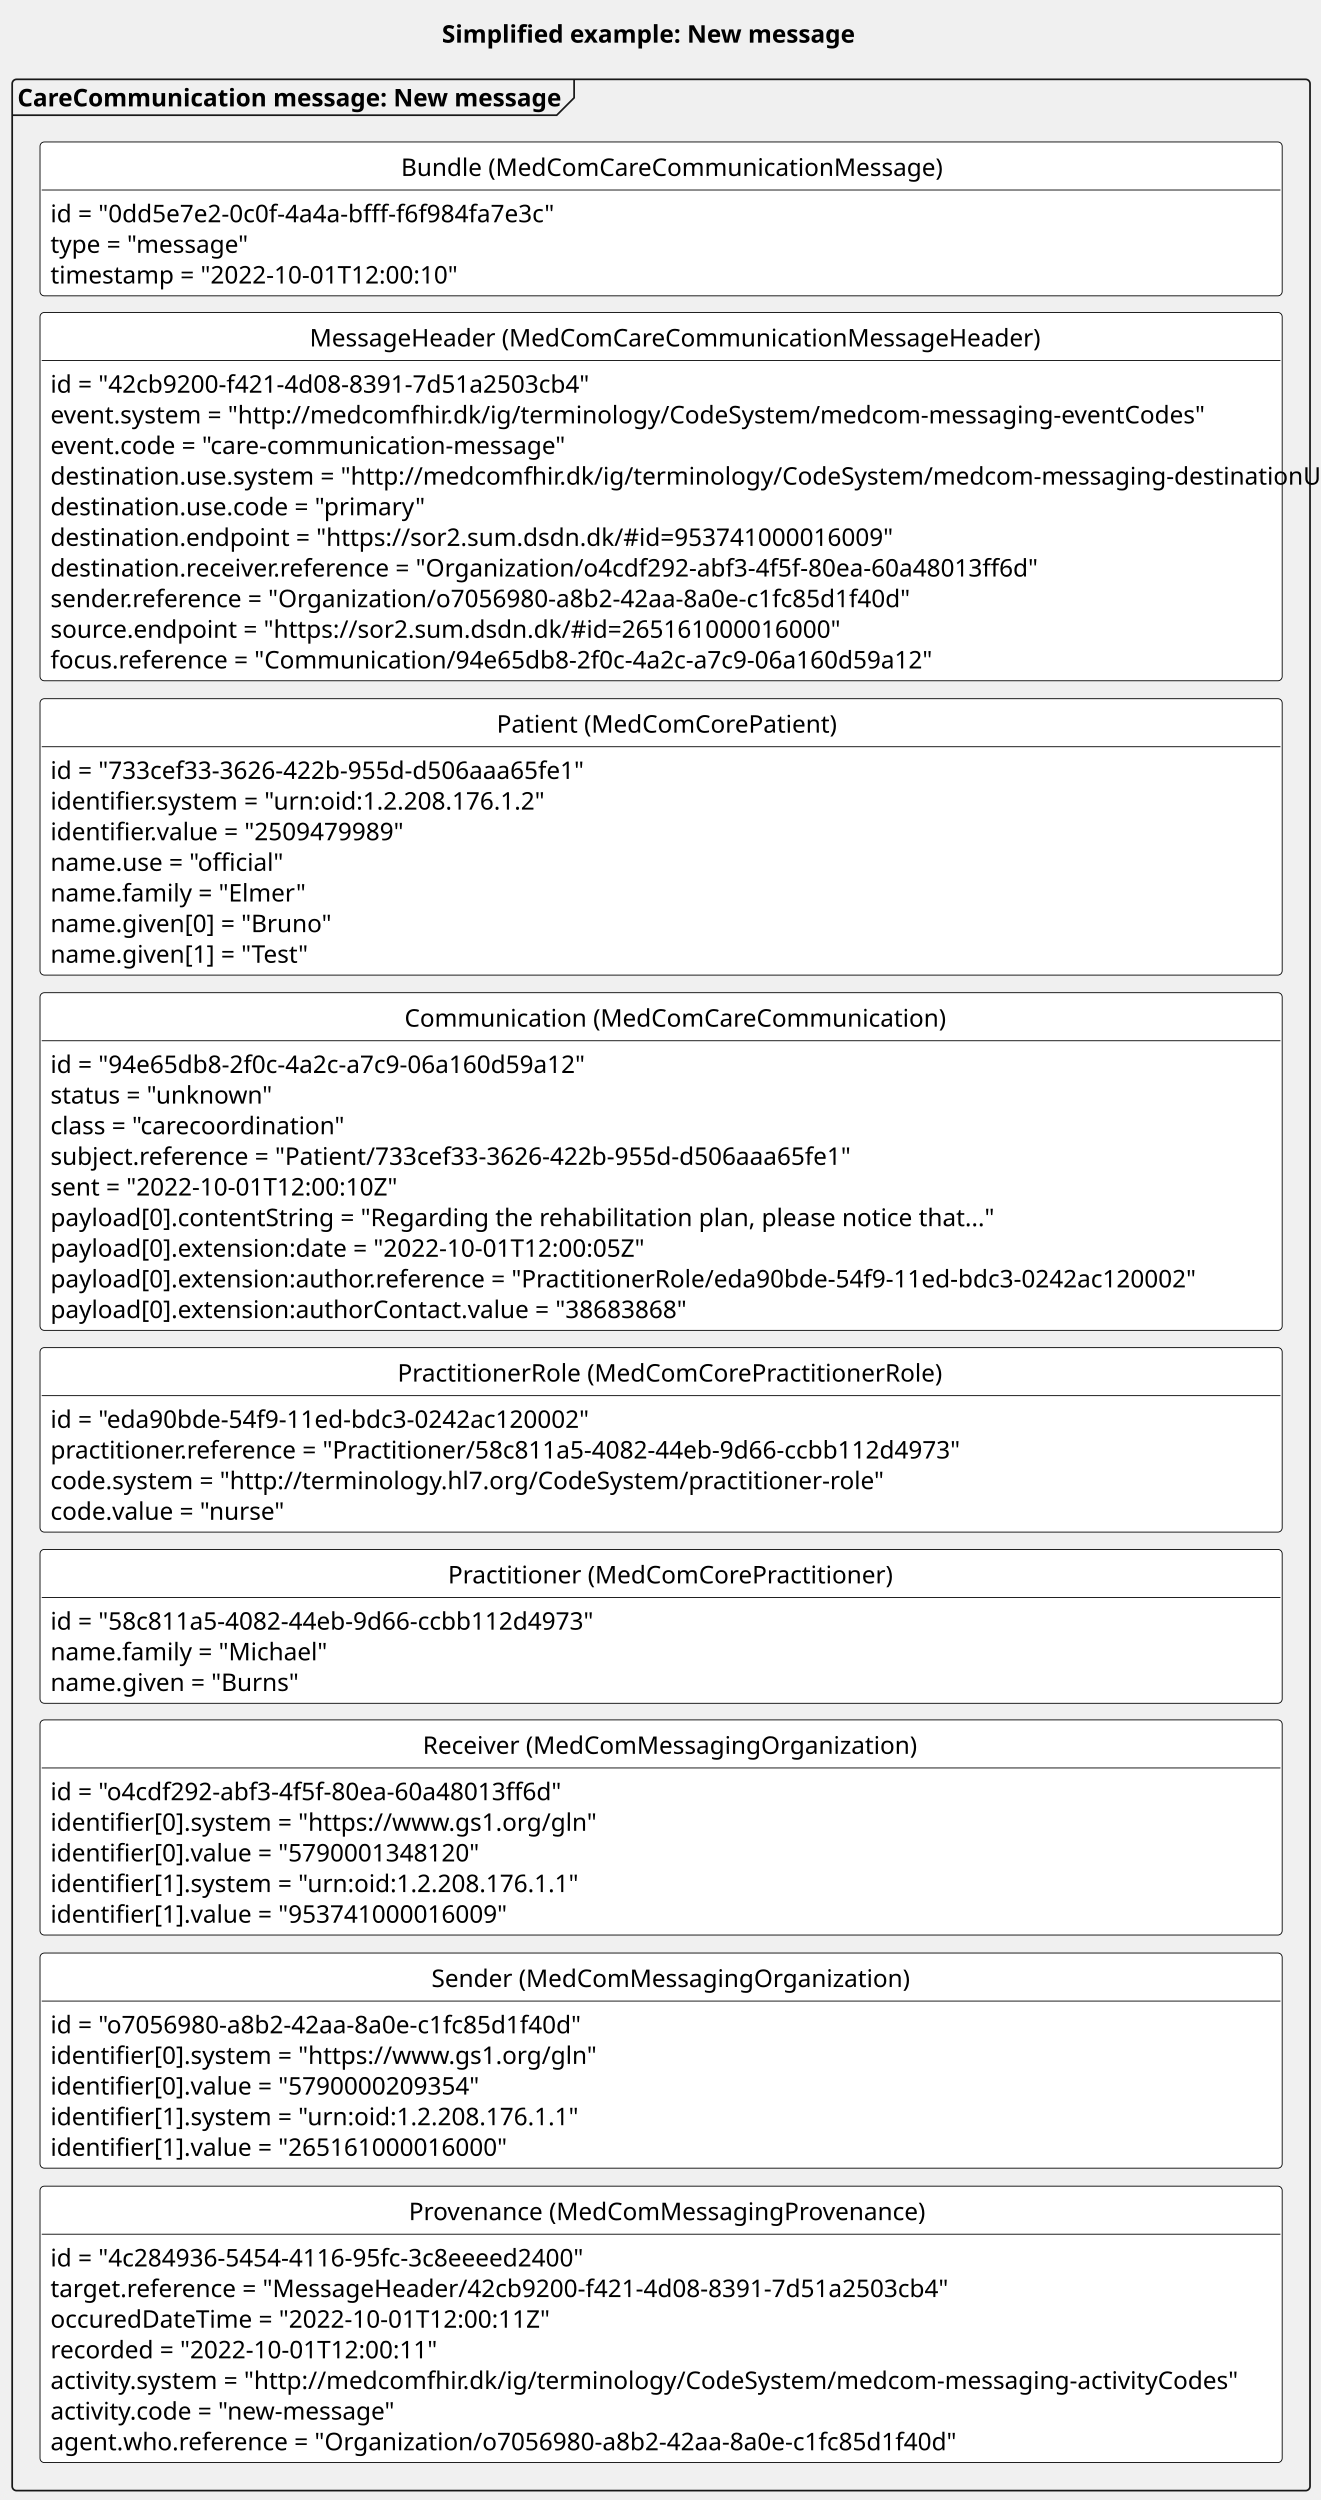
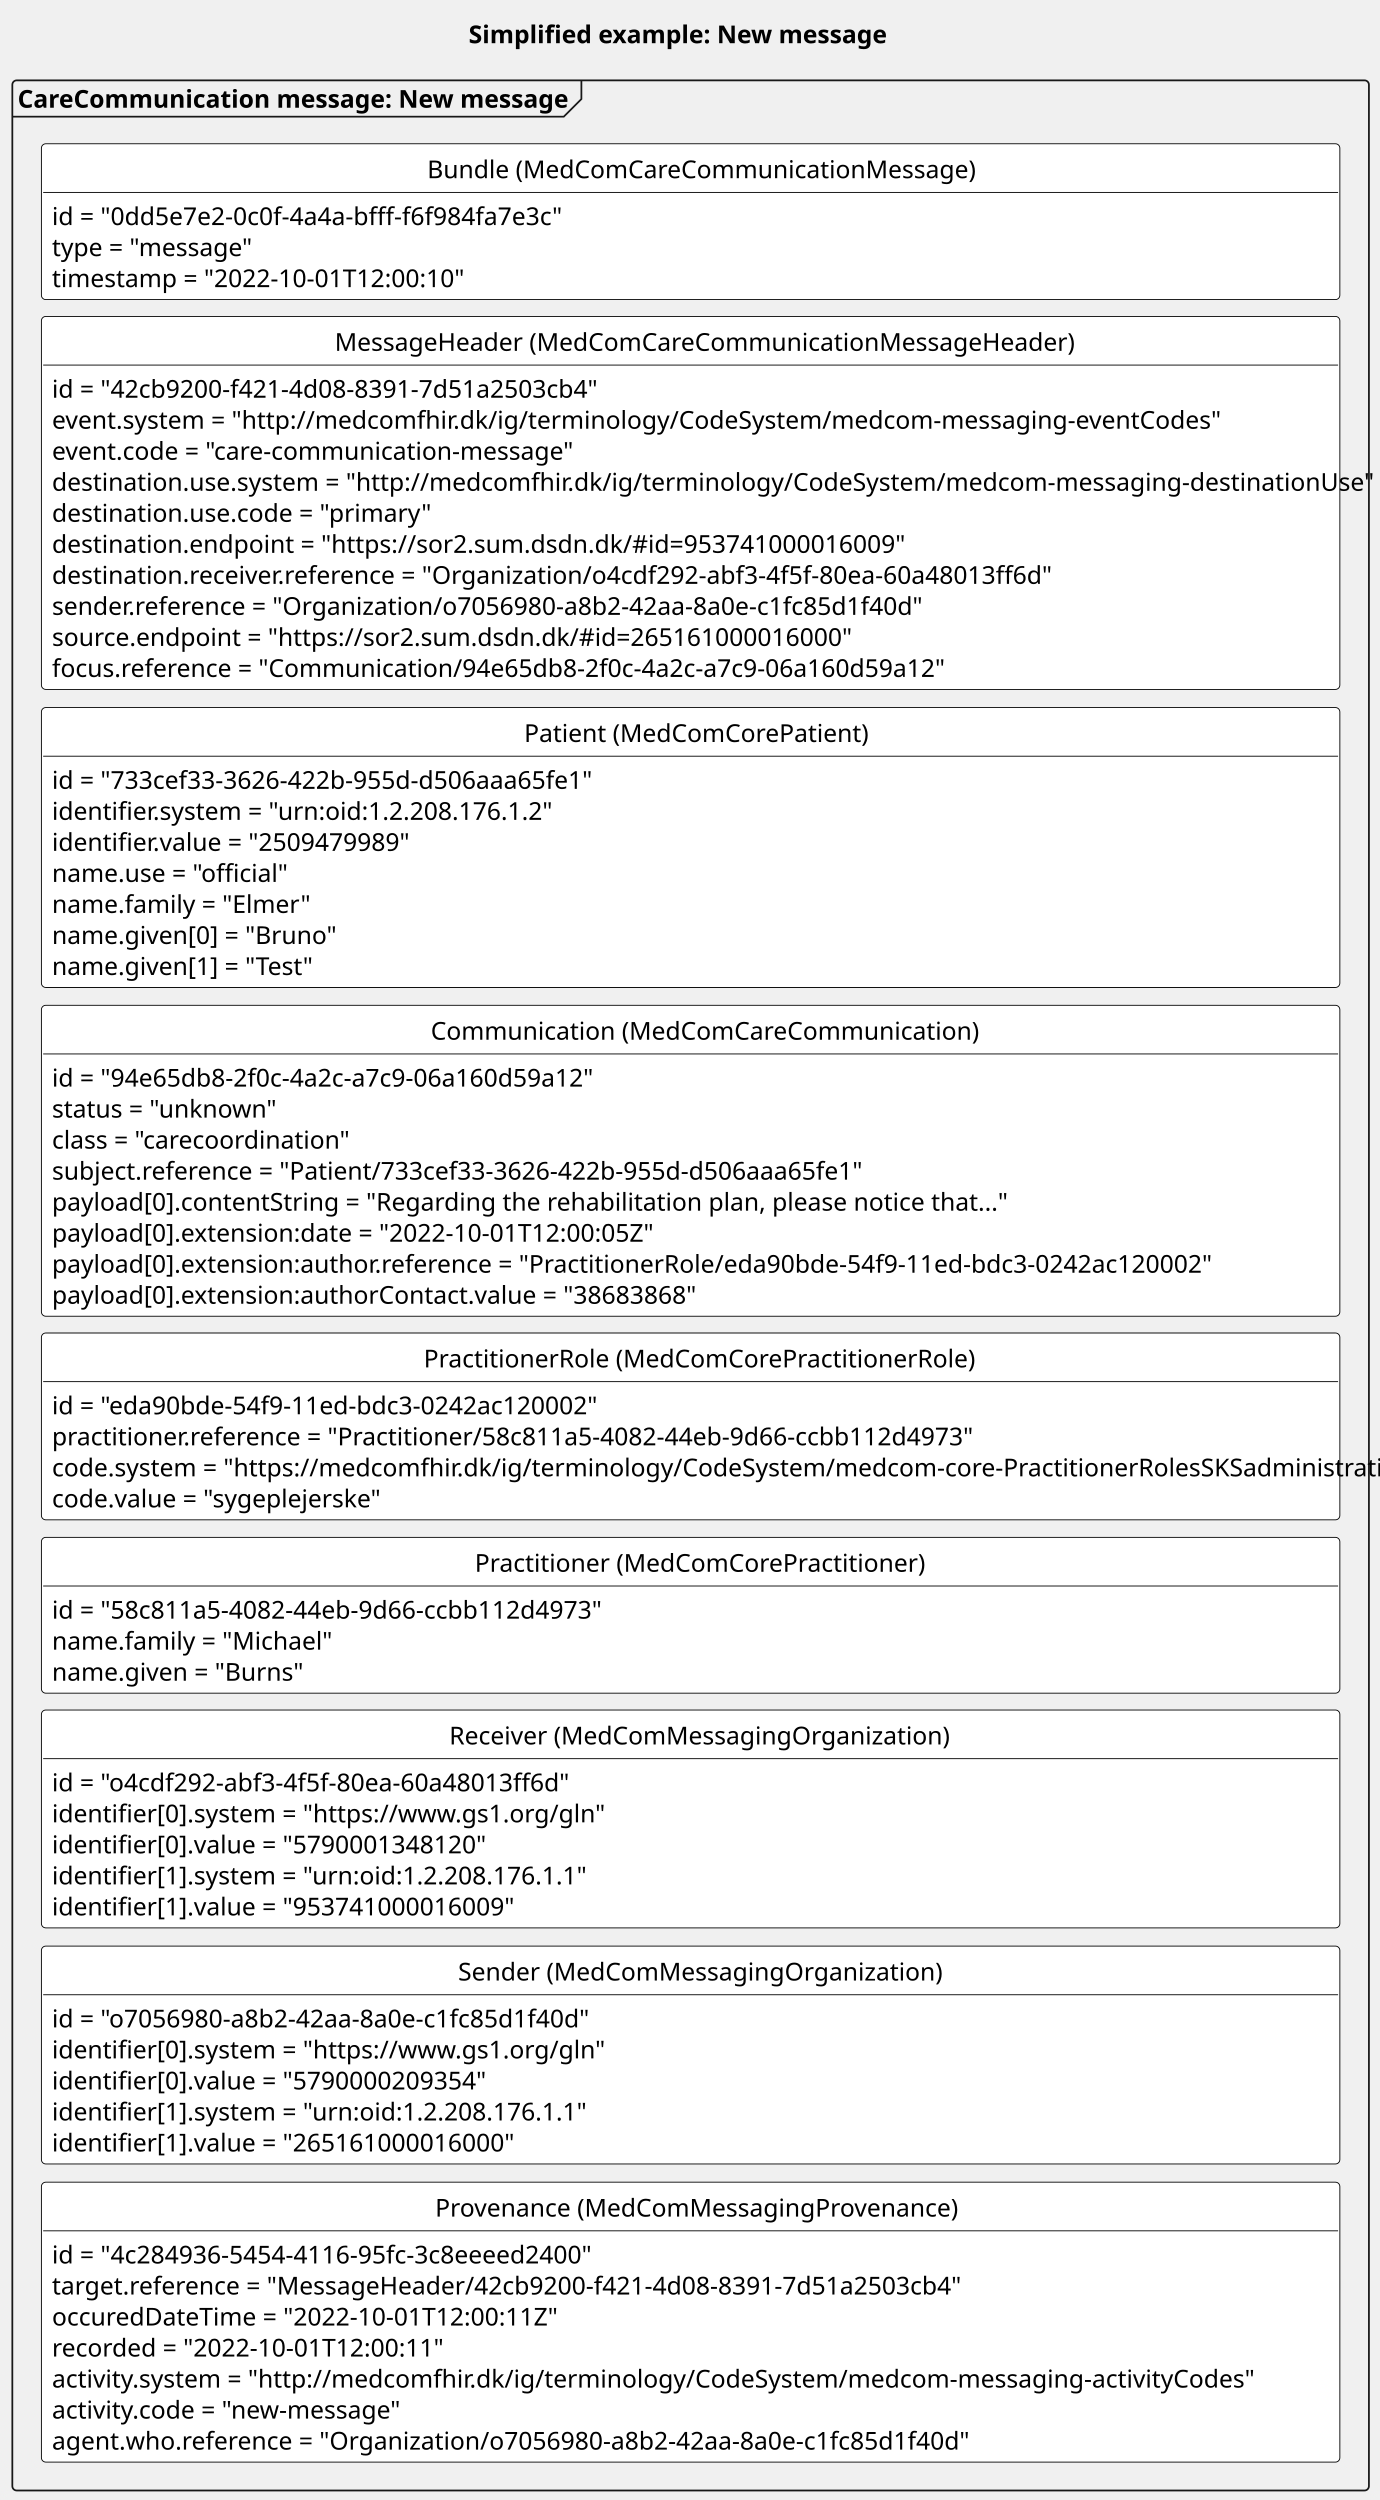
- <svg xmlns="http://www.w3.org/2000/svg" contentStyleType="text/css" height="1437px" preserveAspectRatio="none" style="width:759px;height:1437px;background:#FFFFFF;" version="1.1" viewBox="0 0 759 1437" width="759px" zoomAndPan="magnify">
+ <svg xmlns="http://www.w3.org/2000/svg" contentStyleType="text/css" height="1419px" preserveAspectRatio="none" style="width:783px;height:1419px;background:#FFFFFF;" version="1.1" viewBox="0 0 783 1419" width="783px" zoomAndPan="magnify">
  <defs />
  <g>
-     <rect fill="none" height="27.609" id="_title" style="stroke:none;stroke-width:1.0;" width="247" x="249" y="5" />
-     <text fill="#000000" font-family="sans-serif" font-size="14" font-weight="bold" lengthAdjust="spacing" textLength="237" x="254" y="24.533">Simplified example: New message</text>
+     <rect fill="none" height="27.609" id="_title" style="stroke:none;stroke-width:1.0;" width="247" x="261" y="5" />
+     <text fill="#000000" font-family="sans-serif" font-size="14" font-weight="bold" lengthAdjust="spacing" textLength="237" x="266" y="24.533">Simplified example: New message</text>
    <g id="cluster_new">
-       <rect fill="none" height="1386" rx="2.5" ry="2.5" style="stroke:#181818;stroke-width:1.0;" width="746" x="7" y="45.609" />
+       <rect fill="none" height="1368" rx="2.5" ry="2.5" style="stroke:#181818;stroke-width:1.0;" width="770" x="7" y="45.609" />
      <path d="M330,45.609 L330,56.219 L320,66.219 L7,66.219 " fill="none" style="stroke:#181818;stroke-width:1.0;" />
      <text fill="#000000" font-family="sans-serif" font-size="14" font-weight="bold" lengthAdjust="spacing" textLength="313" x="10" y="61.143">CareCommunication message: New message</text>
    </g>
    <g id="elem_newB">
-       <rect codeLine="19" fill="#FFFFFF" height="88.438" id="newB" rx="2.5" ry="2.5" style="stroke:#000000;stroke-width:0.5;" width="714" x="23" y="81.609" />
-       <text fill="#000000" font-family="sans-serif" font-size="14" lengthAdjust="spacing" textLength="299" x="230.5" y="101.143">Bundle (MedComCareCommunicationMessage)</text>
-       <line style="stroke:#000000;stroke-width:0.5;" x1="24" x2="736" y1="109.219" y2="109.219" />
-       <text fill="#000000" font-family="sans-serif" font-size="14" lengthAdjust="spacing" textLength="283" x="29" y="127.752">id = "0dd5e7e2-0c0f-4a4a-bfff-f6f984fa7e3c"</text>
-       <text fill="#000000" font-family="sans-serif" font-size="14" lengthAdjust="spacing" textLength="110" x="29" y="145.361">type = "message"</text>
-       <text fill="#000000" font-family="sans-serif" font-size="14" lengthAdjust="spacing" textLength="229" x="29" y="162.971">timestamp = "2022-10-01T12:00:10"</text>
+       <rect codeLine="19" fill="#FFFFFF" height="88.438" id="newB" rx="2.5" ry="2.5" style="stroke:#000000;stroke-width:0.5;" width="737" x="23.5" y="81.609" />
+       <text fill="#000000" font-family="sans-serif" font-size="14" lengthAdjust="spacing" textLength="299" x="242.5" y="101.143">Bundle (MedComCareCommunicationMessage)</text>
+       <line style="stroke:#000000;stroke-width:0.5;" x1="24.5" x2="759.5" y1="109.219" y2="109.219" />
+       <text fill="#000000" font-family="sans-serif" font-size="14" lengthAdjust="spacing" textLength="283" x="29.5" y="127.752">id = "0dd5e7e2-0c0f-4a4a-bfff-f6f984fa7e3c"</text>
+       <text fill="#000000" font-family="sans-serif" font-size="14" lengthAdjust="spacing" textLength="110" x="29.5" y="145.361">type = "message"</text>
+       <text fill="#000000" font-family="sans-serif" font-size="14" lengthAdjust="spacing" textLength="229" x="29.5" y="162.971">timestamp = "2022-10-01T12:00:10"</text>
    </g>
    <g id="elem_newMH">
-       <rect codeLine="24" fill="#FFFFFF" height="211.703" id="newMH" rx="2.5" ry="2.5" style="stroke:#000000;stroke-width:0.5;" width="714" x="23" y="179.609" />
-       <text fill="#000000" font-family="sans-serif" font-size="14" lengthAdjust="spacing" textLength="404" x="178" y="199.143">MessageHeader (MedComCareCommunicationMessageHeader)</text>
-       <line style="stroke:#000000;stroke-width:0.5;" x1="24" x2="736" y1="207.219" y2="207.219" />
-       <text fill="#000000" font-family="sans-serif" font-size="14" lengthAdjust="spacing" textLength="307" x="29" y="225.752">id = "42cb9200-f421-4d08-8391-7d51a2503cb4"</text>
-       <text fill="#000000" font-family="sans-serif" font-size="14" lengthAdjust="spacing" textLength="624" x="29" y="243.361">event.system = "http://medcomfhir.dk/ig/terminology/CodeSystem/medcom-messaging-eventCodes"</text>
-       <text fill="#000000" font-family="sans-serif" font-size="14" lengthAdjust="spacing" textLength="285" x="29" y="260.971">event.code = "care-communication-message"</text>
-       <text fill="#000000" font-family="sans-serif" font-size="14" lengthAdjust="spacing" textLength="702" x="29" y="278.58">destination.use.system = "http://medcomfhir.dk/ig/terminology/CodeSystem/medcom-messaging-destinationUse"</text>
-       <text fill="#000000" font-family="sans-serif" font-size="14" lengthAdjust="spacing" textLength="204" x="29" y="296.19">destination.use.code = "primary"</text>
-       <text fill="#000000" font-family="sans-serif" font-size="14" lengthAdjust="spacing" textLength="460" x="29" y="313.799">destination.endpoint = "https://sor2.sum.dsdn.dk/#id=953741000016009"</text>
-       <text fill="#000000" font-family="sans-serif" font-size="14" lengthAdjust="spacing" textLength="550" x="29" y="331.408">destination.receiver.reference = "Organization/o4cdf292-abf3-4f5f-80ea-60a48013ff6d"</text>
-       <text fill="#000000" font-family="sans-serif" font-size="14" lengthAdjust="spacing" textLength="485" x="29" y="349.018">sender.reference = "Organization/o7056980-a8b2-42aa-8a0e-c1fc85d1f40d"</text>
-       <text fill="#000000" font-family="sans-serif" font-size="14" lengthAdjust="spacing" textLength="434" x="29" y="366.627">source.endpoint = "https://sor2.sum.dsdn.dk/#id=265161000016000"</text>
-       <text fill="#000000" font-family="sans-serif" font-size="14" lengthAdjust="spacing" textLength="495" x="29" y="384.236">focus.reference = "Communication/94e65db8-2f0c-4a2c-a7c9-06a160d59a12"</text>
+       <rect codeLine="24" fill="#FFFFFF" height="211.703" id="newMH" rx="2.5" ry="2.5" style="stroke:#000000;stroke-width:0.5;" width="737" x="23.5" y="179.609" />
+       <text fill="#000000" font-family="sans-serif" font-size="14" lengthAdjust="spacing" textLength="404" x="190" y="199.143">MessageHeader (MedComCareCommunicationMessageHeader)</text>
+       <line style="stroke:#000000;stroke-width:0.5;" x1="24.5" x2="759.5" y1="207.219" y2="207.219" />
+       <text fill="#000000" font-family="sans-serif" font-size="14" lengthAdjust="spacing" textLength="307" x="29.5" y="225.752">id = "42cb9200-f421-4d08-8391-7d51a2503cb4"</text>
+       <text fill="#000000" font-family="sans-serif" font-size="14" lengthAdjust="spacing" textLength="624" x="29.5" y="243.361">event.system = "http://medcomfhir.dk/ig/terminology/CodeSystem/medcom-messaging-eventCodes"</text>
+       <text fill="#000000" font-family="sans-serif" font-size="14" lengthAdjust="spacing" textLength="285" x="29.5" y="260.971">event.code = "care-communication-message"</text>
+       <text fill="#000000" font-family="sans-serif" font-size="14" lengthAdjust="spacing" textLength="702" x="29.5" y="278.58">destination.use.system = "http://medcomfhir.dk/ig/terminology/CodeSystem/medcom-messaging-destinationUse"</text>
+       <text fill="#000000" font-family="sans-serif" font-size="14" lengthAdjust="spacing" textLength="204" x="29.5" y="296.19">destination.use.code = "primary"</text>
+       <text fill="#000000" font-family="sans-serif" font-size="14" lengthAdjust="spacing" textLength="460" x="29.5" y="313.799">destination.endpoint = "https://sor2.sum.dsdn.dk/#id=953741000016009"</text>
+       <text fill="#000000" font-family="sans-serif" font-size="14" lengthAdjust="spacing" textLength="550" x="29.5" y="331.408">destination.receiver.reference = "Organization/o4cdf292-abf3-4f5f-80ea-60a48013ff6d"</text>
+       <text fill="#000000" font-family="sans-serif" font-size="14" lengthAdjust="spacing" textLength="485" x="29.5" y="349.018">sender.reference = "Organization/o7056980-a8b2-42aa-8a0e-c1fc85d1f40d"</text>
+       <text fill="#000000" font-family="sans-serif" font-size="14" lengthAdjust="spacing" textLength="434" x="29.5" y="366.627">source.endpoint = "https://sor2.sum.dsdn.dk/#id=265161000016000"</text>
+       <text fill="#000000" font-family="sans-serif" font-size="14" lengthAdjust="spacing" textLength="495" x="29.5" y="384.236">focus.reference = "Communication/94e65db8-2f0c-4a2c-a7c9-06a160d59a12"</text>
    </g>
    <g id="elem_newPT">
-       <rect codeLine="36" fill="#FFFFFF" height="158.875" id="newPT" rx="2.5" ry="2.5" style="stroke:#000000;stroke-width:0.5;" width="714" x="23" y="401.609" />
-       <text fill="#000000" font-family="sans-serif" font-size="14" lengthAdjust="spacing" textLength="189" x="285.5" y="421.143">Patient (MedComCorePatient)</text>
-       <line style="stroke:#000000;stroke-width:0.5;" x1="24" x2="736" y1="429.219" y2="429.219" />
-       <text fill="#000000" font-family="sans-serif" font-size="14" lengthAdjust="spacing" textLength="304" x="29" y="447.752">id = "733cef33-3626-422b-955d-d506aaa65fe1"</text>
-       <text fill="#000000" font-family="sans-serif" font-size="14" lengthAdjust="spacing" textLength="276" x="29" y="465.361">identifier.system = "urn:oid:1.2.208.176.1.2"</text>
-       <text fill="#000000" font-family="sans-serif" font-size="14" lengthAdjust="spacing" textLength="198" x="29" y="482.971">identifier.value = "2509479989"</text>
-       <text fill="#000000" font-family="sans-serif" font-size="14" lengthAdjust="spacing" textLength="128" x="29" y="500.58">name.use = "official"</text>
-       <text fill="#000000" font-family="sans-serif" font-size="14" lengthAdjust="spacing" textLength="137" x="29" y="518.189">name.family = "Elmer"</text>
-       <text fill="#000000" font-family="sans-serif" font-size="14" lengthAdjust="spacing" textLength="153" x="29" y="535.799">name.given[0] = "Bruno"</text>
-       <text fill="#000000" font-family="sans-serif" font-size="14" lengthAdjust="spacing" textLength="143" x="29" y="553.408">name.given[1] = "Test"</text>
+       <rect codeLine="36" fill="#FFFFFF" height="158.875" id="newPT" rx="2.5" ry="2.5" style="stroke:#000000;stroke-width:0.5;" width="737" x="23.5" y="401.609" />
+       <text fill="#000000" font-family="sans-serif" font-size="14" lengthAdjust="spacing" textLength="189" x="297.5" y="421.143">Patient (MedComCorePatient)</text>
+       <line style="stroke:#000000;stroke-width:0.5;" x1="24.5" x2="759.5" y1="429.219" y2="429.219" />
+       <text fill="#000000" font-family="sans-serif" font-size="14" lengthAdjust="spacing" textLength="304" x="29.5" y="447.752">id = "733cef33-3626-422b-955d-d506aaa65fe1"</text>
+       <text fill="#000000" font-family="sans-serif" font-size="14" lengthAdjust="spacing" textLength="276" x="29.5" y="465.361">identifier.system = "urn:oid:1.2.208.176.1.2"</text>
+       <text fill="#000000" font-family="sans-serif" font-size="14" lengthAdjust="spacing" textLength="198" x="29.5" y="482.971">identifier.value = "2509479989"</text>
+       <text fill="#000000" font-family="sans-serif" font-size="14" lengthAdjust="spacing" textLength="128" x="29.5" y="500.58">name.use = "official"</text>
+       <text fill="#000000" font-family="sans-serif" font-size="14" lengthAdjust="spacing" textLength="137" x="29.5" y="518.189">name.family = "Elmer"</text>
+       <text fill="#000000" font-family="sans-serif" font-size="14" lengthAdjust="spacing" textLength="153" x="29.5" y="535.799">name.given[0] = "Bruno"</text>
+       <text fill="#000000" font-family="sans-serif" font-size="14" lengthAdjust="spacing" textLength="143" x="29.5" y="553.408">name.given[1] = "Test"</text>
    </g>
    <g id="elem_newCom">
-       <rect codeLine="45" fill="#FFFFFF" height="194.094" id="newCom" rx="2.5" ry="2.5" style="stroke:#000000;stroke-width:0.5;" width="714" x="23" y="570.609" />
-       <text fill="#000000" font-family="sans-serif" font-size="14" lengthAdjust="spacing" textLength="295" x="232.5" y="590.143">Communication (MedComCareCommunication)</text>
-       <line style="stroke:#000000;stroke-width:0.5;" x1="24" x2="736" y1="598.219" y2="598.219" />
-       <text fill="#000000" font-family="sans-serif" font-size="14" lengthAdjust="spacing" textLength="306" x="29" y="616.752">id = "94e65db8-2f0c-4a2c-a7c9-06a160d59a12"</text>
-       <text fill="#000000" font-family="sans-serif" font-size="14" lengthAdjust="spacing" textLength="120" x="29" y="634.361">status = "unknown"</text>
-       <text fill="#000000" font-family="sans-serif" font-size="14" lengthAdjust="spacing" textLength="164" x="29" y="651.971">class = "carecoordination"</text>
-       <text fill="#000000" font-family="sans-serif" font-size="14" lengthAdjust="spacing" textLength="451" x="29" y="669.58">subject.reference = "Patient/733cef33-3626-422b-955d-d506aaa65fe1"</text>
-       <text fill="#000000" font-family="sans-serif" font-size="14" lengthAdjust="spacing" textLength="200" x="29" y="687.189">sent = "2022-10-01T12:00:10Z"</text>
-       <text fill="#000000" font-family="sans-serif" font-size="14" lengthAdjust="spacing" textLength="518" x="29" y="704.799">payload[0].contentString = "Regarding the rehabilitation plan, please notice that..."</text>
-       <text fill="#000000" font-family="sans-serif" font-size="14" lengthAdjust="spacing" textLength="335" x="29" y="722.408">payload[0].extension:date = "2022-10-01T12:00:05Z"</text>
-       <text fill="#000000" font-family="sans-serif" font-size="14" lengthAdjust="spacing" textLength="641" x="29" y="740.018">payload[0].extension:author.reference = "PractitionerRole/eda90bde-54f9-11ed-bdc3-0242ac120002"</text>
-       <text fill="#000000" font-family="sans-serif" font-size="14" lengthAdjust="spacing" textLength="352" x="29" y="757.627">payload[0].extension:authorContact.value = "38683868"</text>
+       <rect codeLine="45" fill="#FFFFFF" height="176.484" id="newCom" rx="2.5" ry="2.5" style="stroke:#000000;stroke-width:0.5;" width="737" x="23.5" y="570.609" />
+       <text fill="#000000" font-family="sans-serif" font-size="14" lengthAdjust="spacing" textLength="295" x="244.5" y="590.143">Communication (MedComCareCommunication)</text>
+       <line style="stroke:#000000;stroke-width:0.5;" x1="24.5" x2="759.5" y1="598.219" y2="598.219" />
+       <text fill="#000000" font-family="sans-serif" font-size="14" lengthAdjust="spacing" textLength="306" x="29.5" y="616.752">id = "94e65db8-2f0c-4a2c-a7c9-06a160d59a12"</text>
+       <text fill="#000000" font-family="sans-serif" font-size="14" lengthAdjust="spacing" textLength="120" x="29.5" y="634.361">status = "unknown"</text>
+       <text fill="#000000" font-family="sans-serif" font-size="14" lengthAdjust="spacing" textLength="164" x="29.5" y="651.971">class = "carecoordination"</text>
+       <text fill="#000000" font-family="sans-serif" font-size="14" lengthAdjust="spacing" textLength="451" x="29.5" y="669.58">subject.reference = "Patient/733cef33-3626-422b-955d-d506aaa65fe1"</text>
+       <text fill="#000000" font-family="sans-serif" font-size="14" lengthAdjust="spacing" textLength="518" x="29.5" y="687.189">payload[0].contentString = "Regarding the rehabilitation plan, please notice that..."</text>
+       <text fill="#000000" font-family="sans-serif" font-size="14" lengthAdjust="spacing" textLength="335" x="29.5" y="704.799">payload[0].extension:date = "2022-10-01T12:00:05Z"</text>
+       <text fill="#000000" font-family="sans-serif" font-size="14" lengthAdjust="spacing" textLength="641" x="29.5" y="722.408">payload[0].extension:author.reference = "PractitionerRole/eda90bde-54f9-11ed-bdc3-0242ac120002"</text>
+       <text fill="#000000" font-family="sans-serif" font-size="14" lengthAdjust="spacing" textLength="352" x="29.5" y="740.018">payload[0].extension:authorContact.value = "38683868"</text>
    </g>
    <g id="elem_newPracR">
-       <rect codeLine="56" fill="#FFFFFF" height="106.047" id="newPracR" rx="2.5" ry="2.5" style="stroke:#000000;stroke-width:0.5;" width="714" x="23" y="774.609" />
-       <text fill="#000000" font-family="sans-serif" font-size="14" lengthAdjust="spacing" textLength="303" x="228.5" y="794.143">PractitionerRole (MedComCorePractitionerRole)</text>
-       <line style="stroke:#000000;stroke-width:0.5;" x1="24" x2="736" y1="802.219" y2="802.219" />
-       <text fill="#000000" font-family="sans-serif" font-size="14" lengthAdjust="spacing" textLength="307" x="29" y="820.752">id = "eda90bde-54f9-11ed-bdc3-0242ac120002"</text>
-       <text fill="#000000" font-family="sans-serif" font-size="14" lengthAdjust="spacing" textLength="511" x="29" y="838.361">practitioner.reference = "Practitioner/58c811a5-4082-44eb-9d66-ccbb112d4973"</text>
-       <text fill="#000000" font-family="sans-serif" font-size="14" lengthAdjust="spacing" textLength="450" x="29" y="855.971">code.system = "http://terminology.hl7.org/CodeSystem/practitioner-role"</text>
-       <text fill="#000000" font-family="sans-serif" font-size="14" lengthAdjust="spacing" textLength="131" x="29" y="873.58">code.value = "nurse"</text>
+       <rect codeLine="55" fill="#FFFFFF" height="106.047" id="newPracR" rx="2.5" ry="2.5" style="stroke:#000000;stroke-width:0.5;" width="737" x="23.5" y="756.609" />
+       <text fill="#000000" font-family="sans-serif" font-size="14" lengthAdjust="spacing" textLength="303" x="240.5" y="776.143">PractitionerRole (MedComCorePractitionerRole)</text>
+       <line style="stroke:#000000;stroke-width:0.5;" x1="24.5" x2="759.5" y1="784.219" y2="784.219" />
+       <text fill="#000000" font-family="sans-serif" font-size="14" lengthAdjust="spacing" textLength="307" x="29.5" y="802.752">id = "eda90bde-54f9-11ed-bdc3-0242ac120002"</text>
+       <text fill="#000000" font-family="sans-serif" font-size="14" lengthAdjust="spacing" textLength="511" x="29.5" y="820.361">practitioner.reference = "Practitioner/58c811a5-4082-44eb-9d66-ccbb112d4973"</text>
+       <text fill="#000000" font-family="sans-serif" font-size="14" lengthAdjust="spacing" textLength="725" x="29.5" y="837.971">code.system = "https://medcomfhir.dk/ig/terminology/CodeSystem/medcom-core-PractitionerRolesSKSadministrativ"</text>
+       <text fill="#000000" font-family="sans-serif" font-size="14" lengthAdjust="spacing" textLength="182" x="29.5" y="855.58">code.value = "sygeplejerske"</text>
    </g>
    <g id="elem_newPrac">
-       <rect codeLine="62" fill="#FFFFFF" height="88.438" id="newPrac" rx="2.5" ry="2.5" style="stroke:#000000;stroke-width:0.5;" width="714" x="23" y="890.609" />
-       <text fill="#000000" font-family="sans-serif" font-size="14" lengthAdjust="spacing" textLength="245" x="257.5" y="910.143">Practitioner (MedComCorePractitioner)</text>
-       <line style="stroke:#000000;stroke-width:0.5;" x1="24" x2="736" y1="918.219" y2="918.219" />
-       <text fill="#000000" font-family="sans-serif" font-size="14" lengthAdjust="spacing" textLength="310" x="29" y="936.752">id = "58c811a5-4082-44eb-9d66-ccbb112d4973"</text>
-       <text fill="#000000" font-family="sans-serif" font-size="14" lengthAdjust="spacing" textLength="149" x="29" y="954.361">name.family = "Michael"</text>
-       <text fill="#000000" font-family="sans-serif" font-size="14" lengthAdjust="spacing" textLength="136" x="29" y="971.971">name.given = "Burns"</text>
+       <rect codeLine="61" fill="#FFFFFF" height="88.438" id="newPrac" rx="2.5" ry="2.5" style="stroke:#000000;stroke-width:0.5;" width="737" x="23.5" y="872.609" />
+       <text fill="#000000" font-family="sans-serif" font-size="14" lengthAdjust="spacing" textLength="245" x="269.5" y="892.143">Practitioner (MedComCorePractitioner)</text>
+       <line style="stroke:#000000;stroke-width:0.5;" x1="24.5" x2="759.5" y1="900.219" y2="900.219" />
+       <text fill="#000000" font-family="sans-serif" font-size="14" lengthAdjust="spacing" textLength="310" x="29.5" y="918.752">id = "58c811a5-4082-44eb-9d66-ccbb112d4973"</text>
+       <text fill="#000000" font-family="sans-serif" font-size="14" lengthAdjust="spacing" textLength="149" x="29.5" y="936.361">name.family = "Michael"</text>
+       <text fill="#000000" font-family="sans-serif" font-size="14" lengthAdjust="spacing" textLength="136" x="29.5" y="953.971">name.given = "Burns"</text>
    </g>
    <g id="elem_newROrg">
-       <rect codeLine="67" fill="#FFFFFF" height="123.656" id="newROrg" rx="2.5" ry="2.5" style="stroke:#000000;stroke-width:0.5;" width="714" x="23" y="988.609" />
-       <text fill="#000000" font-family="sans-serif" font-size="14" lengthAdjust="spacing" textLength="274" x="243" y="1008.143">Receiver (MedComMessagingOrganization)</text>
-       <line style="stroke:#000000;stroke-width:0.5;" x1="24" x2="736" y1="1016.219" y2="1016.219" />
-       <text fill="#000000" font-family="sans-serif" font-size="14" lengthAdjust="spacing" textLength="288" x="29" y="1034.752">id = "o4cdf292-abf3-4f5f-80ea-60a48013ff6d"</text>
-       <text fill="#000000" font-family="sans-serif" font-size="14" lengthAdjust="spacing" textLength="289" x="29" y="1052.361">identifier[0].system = "https://www.gs1.org/gln"</text>
-       <text fill="#000000" font-family="sans-serif" font-size="14" lengthAdjust="spacing" textLength="238" x="29" y="1069.971">identifier[0].value = "5790001348120"</text>
-       <text fill="#000000" font-family="sans-serif" font-size="14" lengthAdjust="spacing" textLength="292" x="29" y="1087.58">identifier[1].system = "urn:oid:1.2.208.176.1.1"</text>
-       <text fill="#000000" font-family="sans-serif" font-size="14" lengthAdjust="spacing" textLength="254" x="29" y="1105.189">identifier[1].value = "953741000016009"</text>
+       <rect codeLine="66" fill="#FFFFFF" height="123.656" id="newROrg" rx="2.5" ry="2.5" style="stroke:#000000;stroke-width:0.5;" width="737" x="23.5" y="970.609" />
+       <text fill="#000000" font-family="sans-serif" font-size="14" lengthAdjust="spacing" textLength="274" x="255" y="990.143">Receiver (MedComMessagingOrganization)</text>
+       <line style="stroke:#000000;stroke-width:0.5;" x1="24.5" x2="759.5" y1="998.219" y2="998.219" />
+       <text fill="#000000" font-family="sans-serif" font-size="14" lengthAdjust="spacing" textLength="288" x="29.5" y="1016.752">id = "o4cdf292-abf3-4f5f-80ea-60a48013ff6d"</text>
+       <text fill="#000000" font-family="sans-serif" font-size="14" lengthAdjust="spacing" textLength="289" x="29.5" y="1034.361">identifier[0].system = "https://www.gs1.org/gln"</text>
+       <text fill="#000000" font-family="sans-serif" font-size="14" lengthAdjust="spacing" textLength="238" x="29.5" y="1051.971">identifier[0].value = "5790001348120"</text>
+       <text fill="#000000" font-family="sans-serif" font-size="14" lengthAdjust="spacing" textLength="292" x="29.5" y="1069.58">identifier[1].system = "urn:oid:1.2.208.176.1.1"</text>
+       <text fill="#000000" font-family="sans-serif" font-size="14" lengthAdjust="spacing" textLength="254" x="29.5" y="1087.189">identifier[1].value = "953741000016009"</text>
    </g>
    <g id="elem_newSOrg">
-       <rect codeLine="74" fill="#FFFFFF" height="123.656" id="newSOrg" rx="2.5" ry="2.5" style="stroke:#000000;stroke-width:0.5;" width="714" x="23" y="1122.609" />
-       <text fill="#000000" font-family="sans-serif" font-size="14" lengthAdjust="spacing" textLength="264" x="248" y="1142.143">Sender (MedComMessagingOrganization)</text>
-       <line style="stroke:#000000;stroke-width:0.5;" x1="24" x2="736" y1="1150.219" y2="1150.219" />
-       <text fill="#000000" font-family="sans-serif" font-size="14" lengthAdjust="spacing" textLength="303" x="29" y="1168.752">id = "o7056980-a8b2-42aa-8a0e-c1fc85d1f40d"</text>
-       <text fill="#000000" font-family="sans-serif" font-size="14" lengthAdjust="spacing" textLength="289" x="29" y="1186.361">identifier[0].system = "https://www.gs1.org/gln"</text>
-       <text fill="#000000" font-family="sans-serif" font-size="14" lengthAdjust="spacing" textLength="238" x="29" y="1203.971">identifier[0].value = "5790000209354"</text>
-       <text fill="#000000" font-family="sans-serif" font-size="14" lengthAdjust="spacing" textLength="292" x="29" y="1221.58">identifier[1].system = "urn:oid:1.2.208.176.1.1"</text>
-       <text fill="#000000" font-family="sans-serif" font-size="14" lengthAdjust="spacing" textLength="254" x="29" y="1239.189">identifier[1].value = "265161000016000"</text>
+       <rect codeLine="73" fill="#FFFFFF" height="123.656" id="newSOrg" rx="2.5" ry="2.5" style="stroke:#000000;stroke-width:0.5;" width="737" x="23.5" y="1104.609" />
+       <text fill="#000000" font-family="sans-serif" font-size="14" lengthAdjust="spacing" textLength="264" x="260" y="1124.143">Sender (MedComMessagingOrganization)</text>
+       <line style="stroke:#000000;stroke-width:0.5;" x1="24.5" x2="759.5" y1="1132.219" y2="1132.219" />
+       <text fill="#000000" font-family="sans-serif" font-size="14" lengthAdjust="spacing" textLength="303" x="29.5" y="1150.752">id = "o7056980-a8b2-42aa-8a0e-c1fc85d1f40d"</text>
+       <text fill="#000000" font-family="sans-serif" font-size="14" lengthAdjust="spacing" textLength="289" x="29.5" y="1168.361">identifier[0].system = "https://www.gs1.org/gln"</text>
+       <text fill="#000000" font-family="sans-serif" font-size="14" lengthAdjust="spacing" textLength="238" x="29.5" y="1185.971">identifier[0].value = "5790000209354"</text>
+       <text fill="#000000" font-family="sans-serif" font-size="14" lengthAdjust="spacing" textLength="292" x="29.5" y="1203.58">identifier[1].system = "urn:oid:1.2.208.176.1.1"</text>
+       <text fill="#000000" font-family="sans-serif" font-size="14" lengthAdjust="spacing" textLength="254" x="29.5" y="1221.189">identifier[1].value = "265161000016000"</text>
    </g>
    <g id="elem_newPRO">
-       <rect codeLine="81" fill="#FFFFFF" height="158.875" id="newPRO" rx="2.5" ry="2.5" style="stroke:#000000;stroke-width:0.5;" width="714" x="23" y="1256.609" />
-       <text fill="#000000" font-family="sans-serif" font-size="14" lengthAdjust="spacing" textLength="290" x="235" y="1276.143">Provenance (MedComMessagingProvenance)</text>
-       <line style="stroke:#000000;stroke-width:0.5;" x1="24" x2="736" y1="1284.219" y2="1284.219" />
-       <text fill="#000000" font-family="sans-serif" font-size="14" lengthAdjust="spacing" textLength="306" x="29" y="1302.752">id = "4c284936-5454-4116-95fc-3c8eeeed2400"</text>
-       <text fill="#000000" font-family="sans-serif" font-size="14" lengthAdjust="spacing" textLength="505" x="29" y="1320.361">target.reference = "MessageHeader/42cb9200-f421-4d08-8391-7d51a2503cb4"</text>
-       <text fill="#000000" font-family="sans-serif" font-size="14" lengthAdjust="spacing" textLength="285" x="29" y="1337.971">occuredDateTime = "2022-10-01T12:00:11Z"</text>
-       <text fill="#000000" font-family="sans-serif" font-size="14" lengthAdjust="spacing" textLength="222" x="29" y="1355.58">recorded = "2022-10-01T12:00:11"</text>
-       <text fill="#000000" font-family="sans-serif" font-size="14" lengthAdjust="spacing" textLength="640" x="29" y="1373.189">activity.system = "http://medcomfhir.dk/ig/terminology/CodeSystem/medcom-messaging-activityCodes"</text>
-       <text fill="#000000" font-family="sans-serif" font-size="14" lengthAdjust="spacing" textLength="191" x="29" y="1390.799">activity.code = "new-message"</text>
-       <text fill="#000000" font-family="sans-serif" font-size="14" lengthAdjust="spacing" textLength="506" x="29" y="1408.408">agent.who.reference = "Organization/o7056980-a8b2-42aa-8a0e-c1fc85d1f40d"</text>
+       <rect codeLine="80" fill="#FFFFFF" height="158.875" id="newPRO" rx="2.5" ry="2.5" style="stroke:#000000;stroke-width:0.5;" width="737" x="23.5" y="1238.609" />
+       <text fill="#000000" font-family="sans-serif" font-size="14" lengthAdjust="spacing" textLength="290" x="247" y="1258.143">Provenance (MedComMessagingProvenance)</text>
+       <line style="stroke:#000000;stroke-width:0.5;" x1="24.5" x2="759.5" y1="1266.219" y2="1266.219" />
+       <text fill="#000000" font-family="sans-serif" font-size="14" lengthAdjust="spacing" textLength="306" x="29.5" y="1284.752">id = "4c284936-5454-4116-95fc-3c8eeeed2400"</text>
+       <text fill="#000000" font-family="sans-serif" font-size="14" lengthAdjust="spacing" textLength="505" x="29.5" y="1302.361">target.reference = "MessageHeader/42cb9200-f421-4d08-8391-7d51a2503cb4"</text>
+       <text fill="#000000" font-family="sans-serif" font-size="14" lengthAdjust="spacing" textLength="285" x="29.5" y="1319.971">occuredDateTime = "2022-10-01T12:00:11Z"</text>
+       <text fill="#000000" font-family="sans-serif" font-size="14" lengthAdjust="spacing" textLength="222" x="29.5" y="1337.58">recorded = "2022-10-01T12:00:11"</text>
+       <text fill="#000000" font-family="sans-serif" font-size="14" lengthAdjust="spacing" textLength="640" x="29.5" y="1355.189">activity.system = "http://medcomfhir.dk/ig/terminology/CodeSystem/medcom-messaging-activityCodes"</text>
+       <text fill="#000000" font-family="sans-serif" font-size="14" lengthAdjust="spacing" textLength="191" x="29.5" y="1372.799">activity.code = "new-message"</text>
+       <text fill="#000000" font-family="sans-serif" font-size="14" lengthAdjust="spacing" textLength="506" x="29.5" y="1390.408">agent.who.reference = "Organization/o7056980-a8b2-42aa-8a0e-c1fc85d1f40d"</text>
    </g>
  </g>
</svg>
